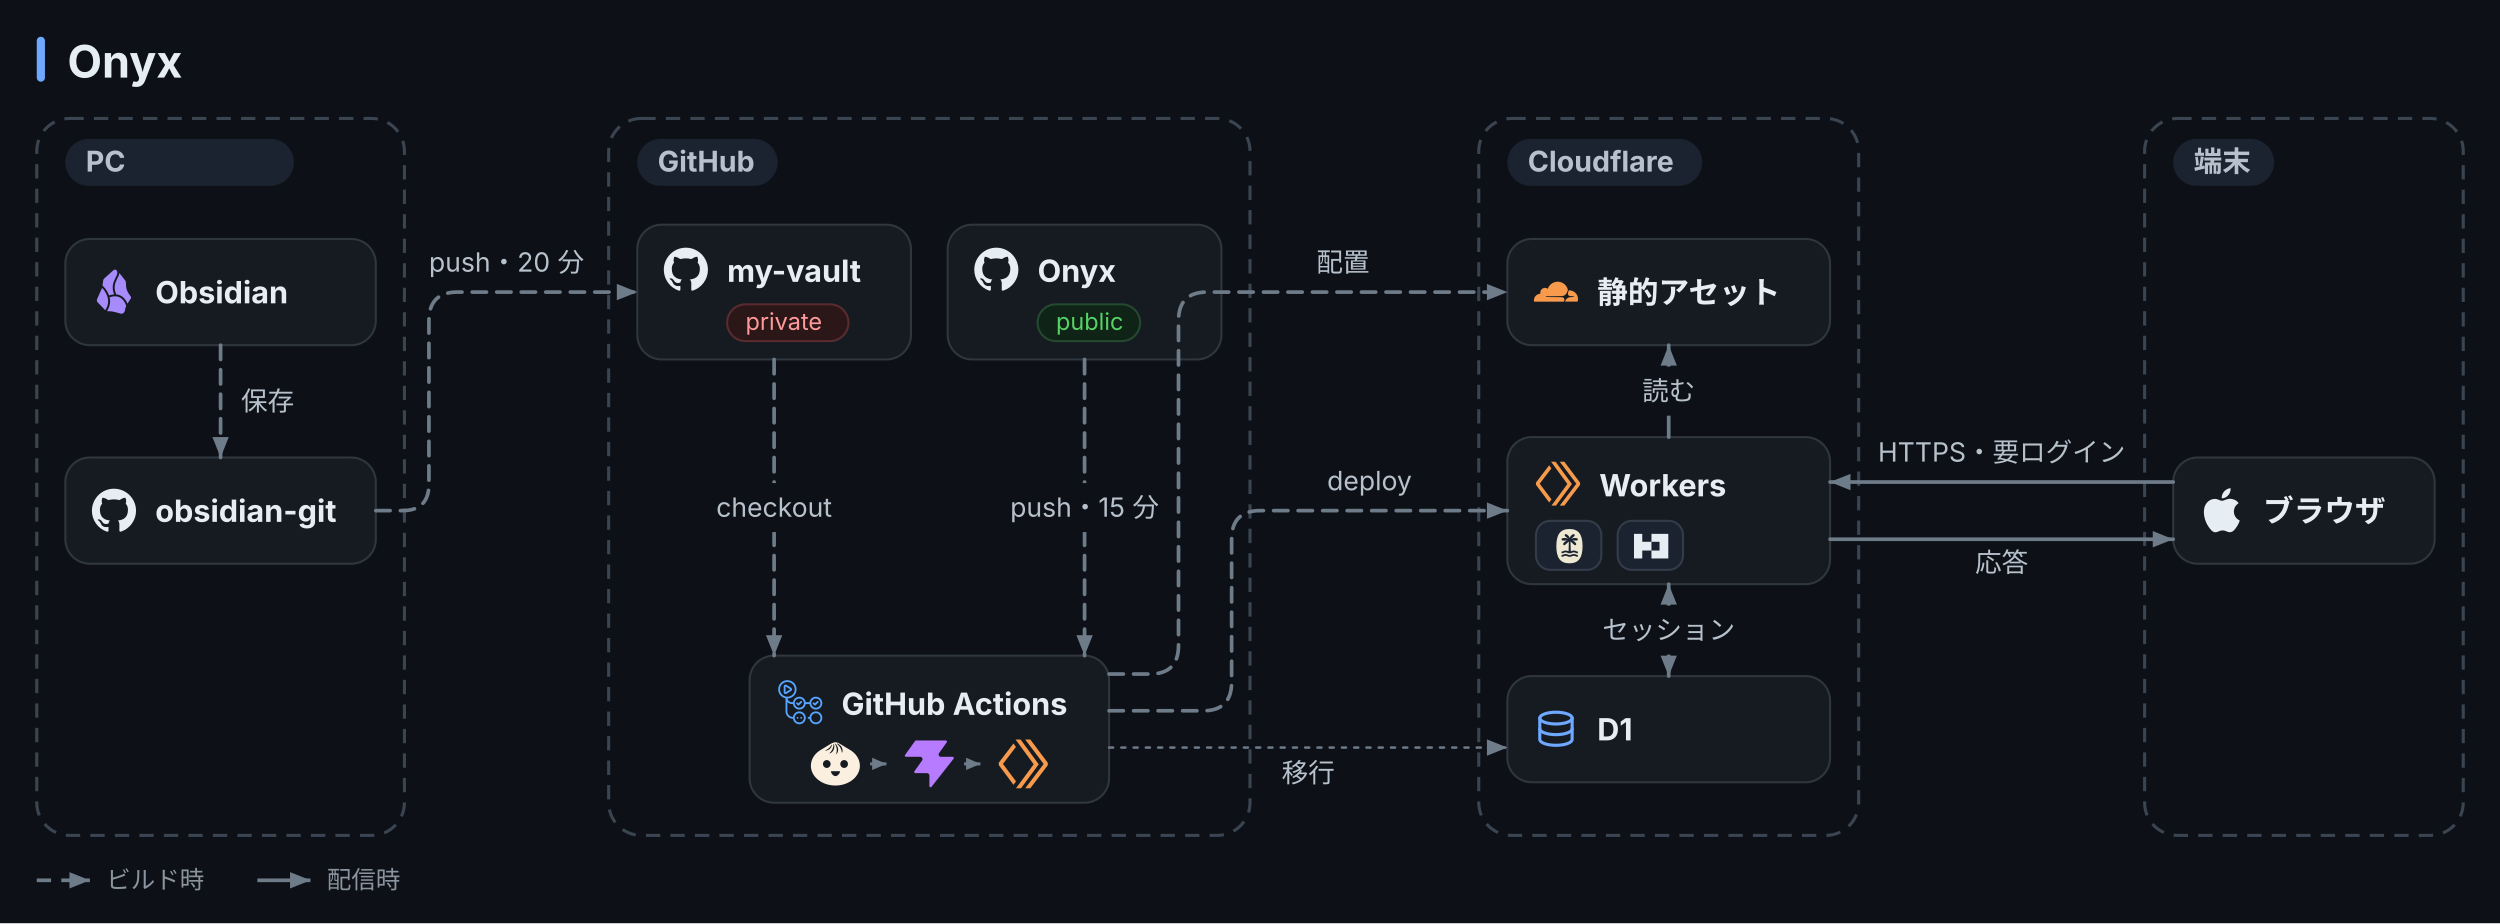
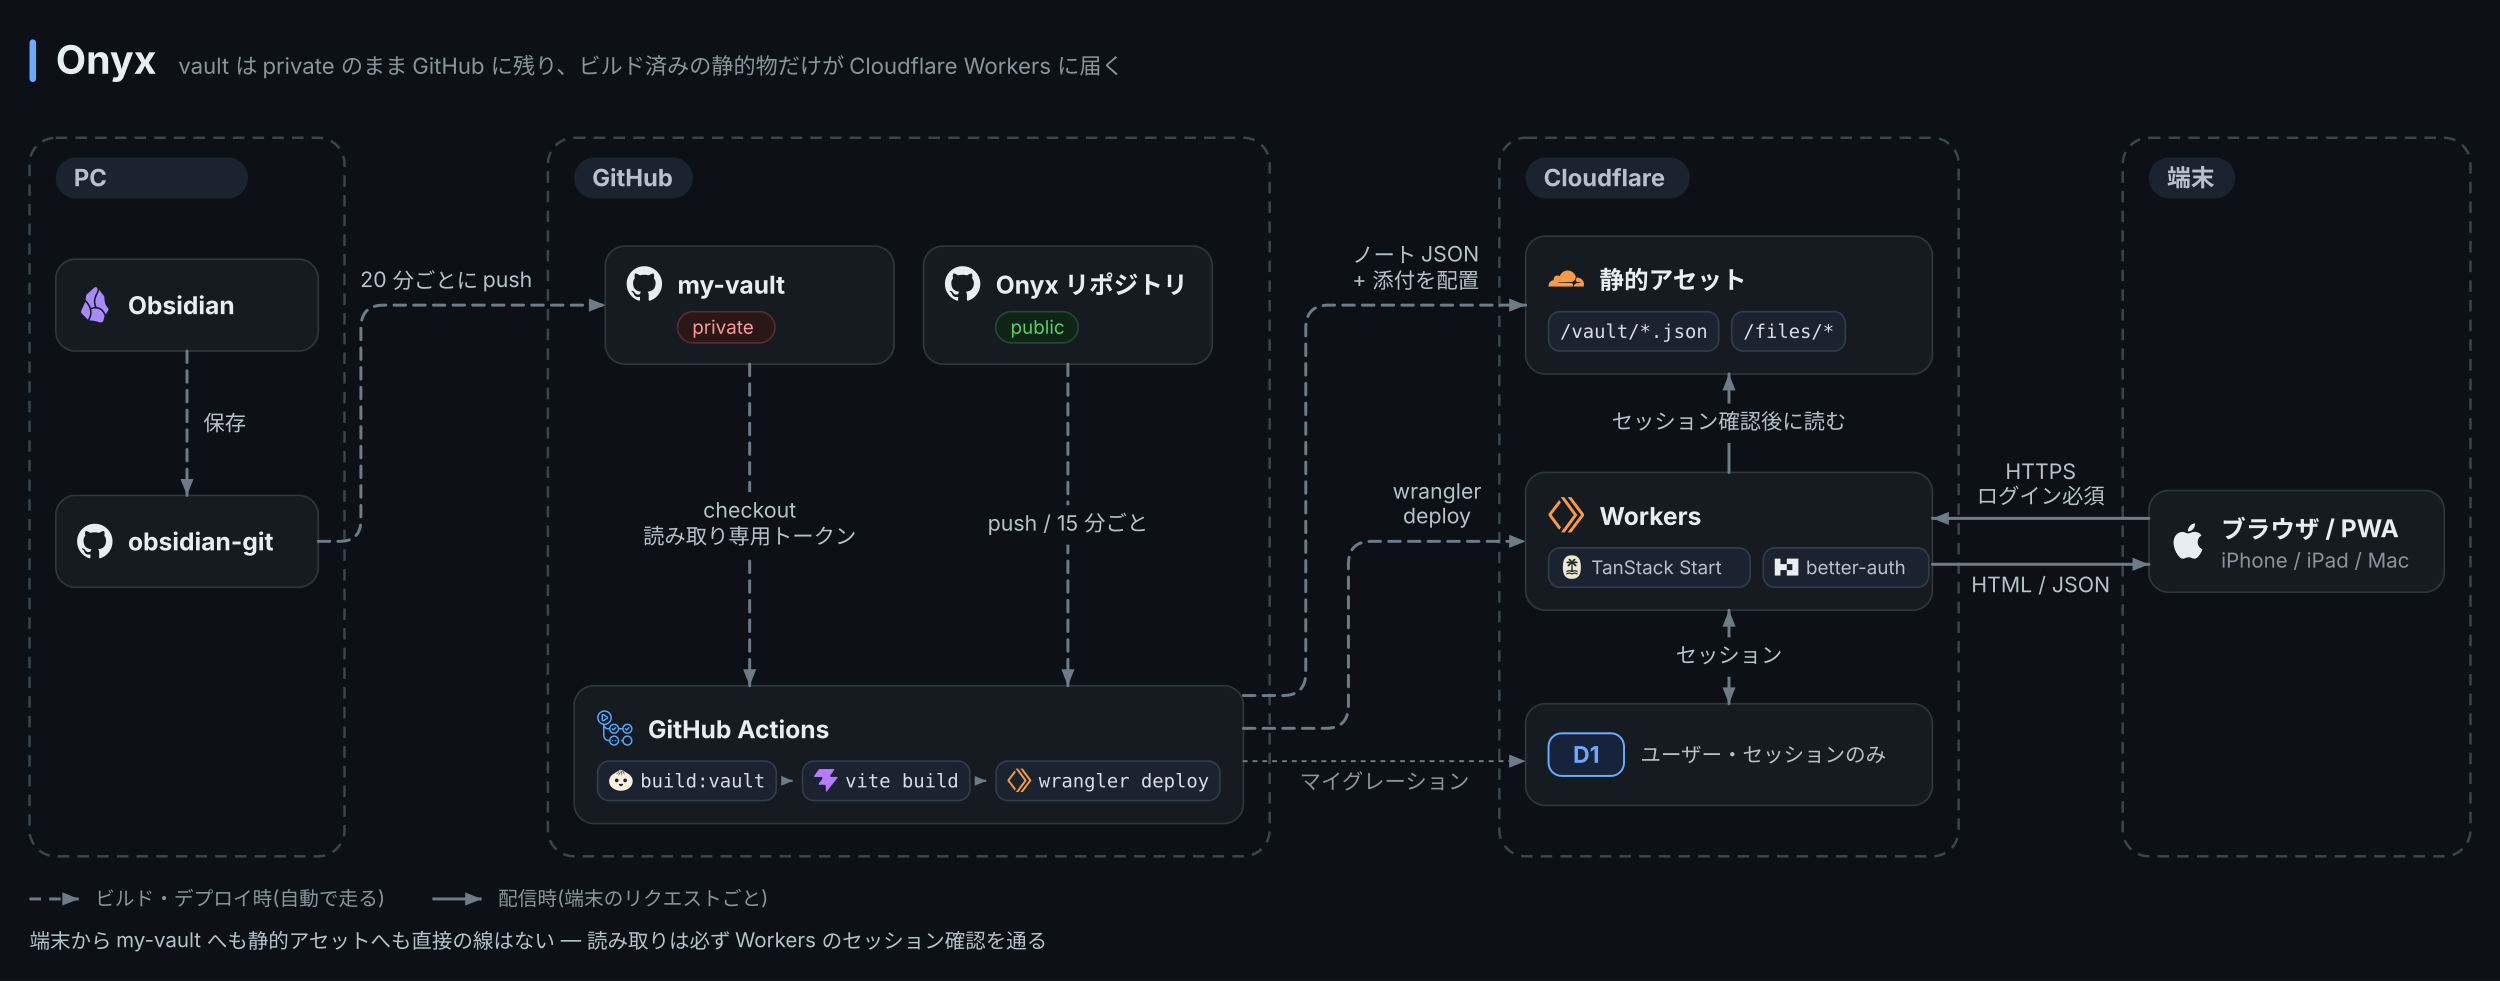
- <svg xmlns="http://www.w3.org/2000/svg" viewBox="0 0 1224 452" width="1224" height="452" role="img" aria-label="vault は private な my-vault に残り、GitHub Actions がビルドした静的なノート JSON と添付だけが Cloudflare Workers に届く。端末は my-vault にも静的アセットにも直接つながらず、読み取りは必ず Workers のセッション確認を通る構成図" font-family="system-ui, -apple-system, 'Hiragino Sans', 'Noto Sans JP', sans-serif">
+ <svg xmlns="http://www.w3.org/2000/svg" viewBox="0 0 1524 598" width="1524" height="598" role="img" aria-label="vault は private な my-vault に残り、GitHub Actions がビルドした静的なノート JSON と添付だけが Cloudflare Workers に届き、ログイン済みの端末だけが Workers 経由でそれを読む構成図" font-family="system-ui, -apple-system, 'Hiragino Sans', 'Noto Sans JP', sans-serif">
  <defs>
    <marker id="ah" viewBox="0 0 10 8" refX="10" refY="4" markerWidth="10" markerHeight="8" markerUnits="userSpaceOnUse" orient="auto">
      <path d="M0 0 L10 4 L0 8 Z" fill="#6e7b89" />
    </marker>
    <marker id="ahb" viewBox="0 0 10 8" refX="0" refY="4" markerWidth="10" markerHeight="8" markerUnits="userSpaceOnUse" orient="auto">
      <path d="M10 0 L0 4 L10 8 Z" fill="#6e7b89" />
    </marker>
    <marker id="ahs" viewBox="0 0 7 6" refX="7" refY="3" markerWidth="7" markerHeight="6" markerUnits="userSpaceOnUse" orient="auto">
      <path d="M0 0 L7 3 L0 6 Z" fill="#6e7b89" />
    </marker>
  </defs>
-   <rect x="0" y="0" width="1224" height="452" fill="#0d1117" />
-   <rect x="18" y="18" width="4" height="22" rx="2" fill="#6ea8ff" />
-   <text x="33" y="38" font-size="22" fill="#e6edf3" font-weight="700">Onyx</text>
-   <rect x="18" y="58" width="180" height="351" rx="16" fill="none" stroke="#3b4552" stroke-width="1.5" stroke-dasharray="7 5" />
-   <rect x="32" y="68" width="111.9" height="23" rx="11.5" fill="#1b2230" />
-   <text x="42" y="84" font-size="14" fill="#b7c1cc" font-weight="700">PC</text>
-   <rect x="298" y="58" width="314" height="351" rx="16" fill="none" stroke="#3b4552" stroke-width="1.5" stroke-dasharray="7 5" />
-   <rect x="312" y="68" width="68.7" height="23" rx="11.5" fill="#1b2230" />
-   <text x="322" y="84" font-size="14" fill="#b7c1cc" font-weight="700">GitHub</text>
-   <rect x="724" y="58" width="186" height="351" rx="16" fill="none" stroke="#3b4552" stroke-width="1.5" stroke-dasharray="7 5" />
-   <rect x="738" y="68" width="95.4" height="23" rx="11.5" fill="#1b2230" />
-   <text x="748" y="84" font-size="14" fill="#b7c1cc" font-weight="700">Cloudflare</text>
-   <rect x="1050" y="58" width="156" height="351" rx="16" fill="none" stroke="#3b4552" stroke-width="1.5" stroke-dasharray="7 5" />
-   <rect x="1064" y="68" width="49.4" height="23" rx="11.5" fill="#1b2230" />
-   <text x="1074" y="84" font-size="14" fill="#b7c1cc" font-weight="700">端末</text>
-   <rect x="32" y="117" width="152" height="52" rx="12" fill="#161b22" stroke="#30363d" stroke-width="1" />
-   <g fill="#A78BFA" transform="translate(45 132) scale(0.9)">
+   <rect x="0" y="0" width="1524" height="598" fill="#0d1117" />
+   <rect x="18" y="24" width="4" height="26" rx="2" fill="#6ea8ff" />
+   <text x="34" y="45" font-size="24" fill="#e6edf3" font-weight="700">Onyx</text>
+   <text x="108.7" y="45" font-size="13.5" fill="#8b949e">vault は private のまま GitHub に残り、ビルド済みの静的物だけが Cloudflare Workers に届く</text>
+   <rect x="18" y="84" width="192" height="438" rx="16" fill="none" stroke="#3b4552" stroke-width="1.5" stroke-dasharray="7 5" />
+   <rect x="34" y="96" width="117.2" height="25" rx="12.5" fill="#1b2230" />
+   <text x="45" y="113.5" font-size="14.5" fill="#b7c1cc" font-weight="700">PC</text>
+   <rect x="334" y="84" width="440" height="438" rx="16" fill="none" stroke="#3b4552" stroke-width="1.5" stroke-dasharray="7 5" />
+   <rect x="350" y="96" width="72.4" height="25" rx="12.5" fill="#1b2230" />
+   <text x="361" y="113.5" font-size="14.5" fill="#b7c1cc" font-weight="700">GitHub</text>
+   <rect x="914" y="84" width="280" height="438" rx="16" fill="none" stroke="#3b4552" stroke-width="1.5" stroke-dasharray="7 5" />
+   <rect x="930" y="96" width="100.1" height="25" rx="12.5" fill="#1b2230" />
+   <text x="941" y="113.5" font-size="14.5" fill="#b7c1cc" font-weight="700">Cloudflare</text>
+   <rect x="1294" y="84" width="212" height="438" rx="16" fill="none" stroke="#3b4552" stroke-width="1.5" stroke-dasharray="7 5" />
+   <rect x="1310" y="96" width="52.5" height="25" rx="12.5" fill="#1b2230" />
+   <text x="1321" y="113.5" font-size="14.5" fill="#b7c1cc" font-weight="700">端末</text>
+   <rect x="34" y="158" width="160" height="56" rx="12" fill="#161b22" stroke="#30363d" stroke-width="1" />
+   <g fill="#A78BFA" transform="translate(47 175) scale(0.9)">
    <path d="M19.355 18.538a68.967 68.959 0 0 0 1.858-2.954.81.81 0 0 0-.062-.9c-.516-.685-1.504-2.075-2.042-3.362-.553-1.321-.636-3.375-.64-4.377a1.707 1.707 0 0 0-.358-1.05l-3.198-4.064a3.744 3.744 0 0 1-.076.543c-.106.503-.307 1.004-.536 1.5-.134.29-.29.6-.446.914l-.31.626c-.516 1.068-.997 2.227-1.132 3.59-.124 1.26.046 2.73.815 4.481.128.011.257.025.386.044a6.363 6.363 0 0 1 3.326 1.505c.916.79 1.744 1.922 2.415 3.5zM8.199 22.569c.073.012.146.02.22.02.78.024 2.095.092 3.16.29.87.16 2.593.64 4.01 1.055 1.083.316 2.198-.548 2.355-1.664.114-.814.33-1.735.725-2.58l-.01.005c-.67-1.87-1.522-3.078-2.416-3.849a5.295 5.295 0 0 0-2.778-1.257c-1.54-.216-2.952.19-3.84.45.532 2.218.368 4.829-1.425 7.531zM5.533 9.938c-.023.1-.056.197-.098.29L2.82 16.059a1.602 1.602 0 0 0 .313 1.772l4.116 4.24c2.103-3.101 1.796-6.02.836-8.3-.728-1.73-1.832-3.081-2.55-3.831zM9.32 14.01c.615-.183 1.606-.465 2.745-.534-.683-1.725-.848-3.233-.716-4.577.154-1.552.7-2.847 1.235-3.95.113-.235.223-.454.328-.664.149-.297.288-.577.419-.86.217-.47.379-.885.46-1.27.08-.38.08-.72-.014-1.043-.095-.325-.297-.675-.68-1.06a1.6 1.6 0 0 0-1.475.36l-4.95 4.452a1.602 1.602 0 0 0-.513.952l-.427 2.83c.672.59 2.328 2.316 3.335 4.711.09.21.175.43.253.653z" />
  </g>
-   <text x="76" y="148.5" font-size="15" fill="#e6edf3" font-weight="700">Obsidian</text>
-   <rect x="32" y="224" width="152" height="52" rx="12" fill="#161b22" stroke="#30363d" stroke-width="1" />
-   <g fill="#E6EDF3" transform="translate(45 239) scale(0.9)">
+   <text x="78" y="191.5" font-size="15" fill="#e6edf3" font-weight="700">Obsidian</text>
+   <rect x="34" y="302" width="160" height="56" rx="12" fill="#161b22" stroke="#30363d" stroke-width="1" />
+   <g fill="#E6EDF3" transform="translate(47 319) scale(0.9)">
    <path d="M12 .297c-6.63 0-12 5.373-12 12 0 5.303 3.438 9.8 8.205 11.385.6.113.82-.258.82-.577 0-.285-.01-1.04-.015-2.04-3.338.724-4.042-1.61-4.042-1.61C4.422 18.07 3.633 17.7 3.633 17.7c-1.087-.744.084-.729.084-.729 1.205.084 1.838 1.236 1.838 1.236 1.07 1.835 2.809 1.305 3.495.998.108-.776.417-1.305.76-1.605-2.665-.3-5.466-1.332-5.466-5.93 0-1.31.465-2.38 1.235-3.22-.135-.303-.54-1.523.105-3.176 0 0 1.005-.322 3.3 1.23.96-.267 1.98-.399 3-.405 1.02.006 2.04.138 3 .405 2.28-1.552 3.285-1.23 3.285-1.23.645 1.653.24 2.873.12 3.176.765.84 1.23 1.91 1.23 3.22 0 4.61-2.805 5.625-5.475 5.92.42.36.81 1.096.81 2.22 0 1.606-.015 2.896-.015 3.286 0 .315.21.69.825.57C20.565 22.092 24 17.592 24 12.297c0-6.627-5.373-12-12-12" />
  </g>
-   <text x="76" y="255.5" font-size="15" fill="#e6edf3" font-weight="700">obsidian-git</text>
-   <rect x="312" y="110" width="134" height="66" rx="12" fill="#161b22" stroke="#30363d" stroke-width="1" />
-   <g fill="#E6EDF3" transform="translate(325 121) scale(0.9)">
+   <text x="78" y="335.5" font-size="15" fill="#e6edf3" font-weight="700">obsidian-git</text>
+   <rect x="369" y="150" width="176" height="72" rx="12" fill="#161b22" stroke="#30363d" stroke-width="1" />
+   <g fill="#E6EDF3" transform="translate(382 162) scale(0.9)">
    <path d="M12 .297c-6.63 0-12 5.373-12 12 0 5.303 3.438 9.8 8.205 11.385.6.113.82-.258.82-.577 0-.285-.01-1.04-.015-2.04-3.338.724-4.042-1.61-4.042-1.61C4.422 18.07 3.633 17.7 3.633 17.7c-1.087-.744.084-.729.084-.729 1.205.084 1.838 1.236 1.838 1.236 1.07 1.835 2.809 1.305 3.495.998.108-.776.417-1.305.76-1.605-2.665-.3-5.466-1.332-5.466-5.93 0-1.31.465-2.38 1.235-3.22-.135-.303-.54-1.523.105-3.176 0 0 1.005-.322 3.3 1.23.96-.267 1.98-.399 3-.405 1.02.006 2.04.138 3 .405 2.28-1.552 3.285-1.23 3.285-1.23.645 1.653.24 2.873.12 3.176.765.84 1.23 1.91 1.23 3.22 0 4.61-2.805 5.625-5.475 5.92.42.36.81 1.096.81 2.22 0 1.606-.015 2.896-.015 3.286 0 .315.21.69.825.57C20.565 22.092 24 17.592 24 12.297c0-6.627-5.373-12-12-12" />
  </g>
-   <text x="356" y="138" font-size="15" fill="#e6edf3" font-weight="700">my-vault</text>
-   <rect x="356" y="149" width="59.4" height="18" rx="9" fill="#2b1618" stroke="#5a2b2f" stroke-width="1" />
-   <text x="365" y="161.5" font-size="11.5" fill="#ff9a9a">private</text>
-   <rect x="464" y="110" width="134" height="66" rx="12" fill="#161b22" stroke="#30363d" stroke-width="1" />
-   <g fill="#E6EDF3" transform="translate(477 121) scale(0.9)">
+   <text x="413" y="179" font-size="15" fill="#e6edf3" font-weight="700">my-vault</text>
+   <rect x="413" y="190" width="59.4" height="19" rx="9.5" fill="#2b1618" stroke="#5a2b2f" stroke-width="1" />
+   <text x="422" y="203.5" font-size="11.5" fill="#ff9a9a">private</text>
+   <rect x="563" y="150" width="176" height="72" rx="12" fill="#161b22" stroke="#30363d" stroke-width="1" />
+   <g fill="#E6EDF3" transform="translate(576 162) scale(0.9)">
    <path d="M12 .297c-6.63 0-12 5.373-12 12 0 5.303 3.438 9.8 8.205 11.385.6.113.82-.258.82-.577 0-.285-.01-1.04-.015-2.04-3.338.724-4.042-1.61-4.042-1.61C4.422 18.07 3.633 17.7 3.633 17.7c-1.087-.744.084-.729.084-.729 1.205.084 1.838 1.236 1.838 1.236 1.07 1.835 2.809 1.305 3.495.998.108-.776.417-1.305.76-1.605-2.665-.3-5.466-1.332-5.466-5.93 0-1.31.465-2.38 1.235-3.22-.135-.303-.54-1.523.105-3.176 0 0 1.005-.322 3.3 1.23.96-.267 1.98-.399 3-.405 1.02.006 2.04.138 3 .405 2.28-1.552 3.285-1.23 3.285-1.23.645 1.653.24 2.873.12 3.176.765.84 1.23 1.91 1.23 3.22 0 4.61-2.805 5.625-5.475 5.92.42.36.81 1.096.81 2.22 0 1.606-.015 2.896-.015 3.286 0 .315.21.69.825.57C20.565 22.092 24 17.592 24 12.297c0-6.627-5.373-12-12-12" />
  </g>
-   <text x="508" y="138" font-size="15" fill="#e6edf3" font-weight="700">Onyx</text>
-   <rect x="508" y="149" width="50.2" height="18" rx="9" fill="#0f2417" stroke="#24492f" stroke-width="1" />
-   <text x="517" y="161.5" font-size="11.5" fill="#56d364">public</text>
-   <rect x="367" y="321" width="176" height="72" rx="12" fill="#161b22" stroke="#30363d" stroke-width="1" />
-   <g fill="#58A6FF" transform="translate(381 333) scale(0.9)">
+   <text x="607" y="179" font-size="15" fill="#e6edf3" font-weight="700">Onyx リポジトリ</text>
+   <rect x="607" y="190" width="50.2" height="19" rx="9.5" fill="#0f2417" stroke="#24492f" stroke-width="1" />
+   <text x="616" y="203.5" font-size="11.5" fill="#56d364">public</text>
+   <rect x="350" y="418" width="408" height="84" rx="12" fill="#161b22" stroke="#30363d" stroke-width="1" />
+   <g fill="#58A6FF" transform="translate(364 433) scale(0.9)">
    <path d="M10.984 13.836a.5.5 0 0 1-.353-.146l-.745-.743a.5.5 0 1 1 .706-.708l.392.391 1.181-1.18a.5.5 0 0 1 .708.707l-1.535 1.533a.504.504 0 0 1-.354.146zm9.353-.147l1.534-1.532a.5.5 0 0 0-.707-.707l-1.181 1.18-.392-.391a.5.5 0 1 0-.706.708l.746.743a.497.497 0 0 0 .706-.001zM4.527 7.452l2.557-1.585A1 1 0 0 0 7.09 4.17L4.533 2.56A1 1 0 0 0 3 3.406v3.196a1.001 1.001 0 0 0 1.527.85zm2.03-2.436L4 6.602V3.406l2.557 1.61zM24 12.5c0 1.93-1.57 3.5-3.5 3.5a3.503 3.503 0 0 1-3.46-3h-2.08a3.503 3.503 0 0 1-3.46 3 3.502 3.502 0 0 1-3.46-3h-.558c-.972 0-1.85-.399-2.482-1.042V17c0 1.654 1.346 3 3 3h.04c.244-1.693 1.7-3 3.46-3 1.93 0 3.5 1.57 3.5 3.5S13.43 24 11.5 24a3.502 3.502 0 0 1-3.46-3H8c-2.206 0-4-1.794-4-4V9.899A5.008 5.008 0 0 1 0 5c0-2.757 2.243-5 5-5s5 2.243 5 5a5.005 5.005 0 0 1-4.952 4.998A2.482 2.482 0 0 0 7.482 12h.558c.244-1.693 1.7-3 3.46-3a3.502 3.502 0 0 1 3.46 3h2.08a3.503 3.503 0 0 1 3.46-3c1.93 0 3.5 1.57 3.5 3.5zm-15 8c0 1.378 1.122 2.5 2.5 2.5s2.5-1.122 2.5-2.5-1.122-2.5-2.5-2.5S9 19.122 9 20.5zM5 9c2.206 0 4-1.794 4-4S7.206 1 5 1 1 2.794 1 5s1.794 4 4 4zm9 3.5c0-1.378-1.122-2.5-2.5-2.5S9 11.122 9 12.5s1.122 2.5 2.5 2.5 2.5-1.122 2.5-2.5zm9 0c0-1.378-1.122-2.5-2.5-2.5S18 11.122 18 12.5s1.122 2.5 2.5 2.5 2.5-1.122 2.5-2.5zm-13 8a.5.5 0 1 0 1 0 .5.5 0 0 0-1 0zm2 0a.5.5 0 1 0 1 0 .5.5 0 0 0-1 0zm12 0c0 1.93-1.57 3.5-3.5 3.5a3.503 3.503 0 0 1-3.46-3.002c-.007.001-.013.005-.021.005l-.506.017h-.017a.5.5 0 0 1-.016-.999l.506-.017c.018-.002.035.006.052.007A3.503 3.503 0 0 1 20.5 17c1.93 0 3.5 1.57 3.5 3.5zm-1 0c0-1.378-1.122-2.5-2.5-2.5S18 19.122 18 20.5s1.122 2.5 2.5 2.5 2.5-1.122 2.5-2.5z" />
  </g>
-   <text x="412" y="350" font-size="15" fill="#e6edf3" font-weight="700">GitHub Actions</text>
-   <g>
-     <g fill="#FBF0DF" transform="translate(397 362) scale(1)">
-       <path d="M12 22.596c6.628 0 12-4.338 12-9.688 0-3.318-2.057-6.248-5.219-7.986-1.286-.715-2.297-1.357-3.139-1.89C14.058 2.025 13.08 1.404 12 1.404c-1.097 0-2.334.785-3.966 1.821a49.92 49.92 0 0 1-2.816 1.697C2.057 6.66 0 9.59 0 12.908c0 5.35 5.372 9.687 12 9.687v.001ZM10.599 4.715c.334-.759.503-1.58.498-2.409 0-.145.202-.187.23-.029.658 2.783-.902 4.162-2.057 4.624-.124.048-.199-.121-.103-.209a5.763 5.763 0 0 0 1.432-1.977Zm2.058-.102a5.82 5.82 0 0 0-.782-2.306v-.016c-.069-.123.086-.263.185-.172 1.962 2.111 1.307 4.067.556 5.051-.082.103-.23-.003-.189-.126a5.85 5.85 0 0 0 .23-2.431Zm1.776-.561a5.727 5.727 0 0 0-1.612-1.806v-.014c-.112-.085-.024-.274.114-.218 2.595 1.087 2.774 3.18 2.459 4.407a.116.116 0 0 1-.049.071.11.11 0 0 1-.153-.026.122.122 0 0 1-.022-.083 5.891 5.891 0 0 0-.737-2.331Zm-5.087.561c-.617.546-1.282.76-2.063 1-.117 0-.195-.078-.156-.181 1.752-.909 2.376-1.649 2.999-2.778 0 0 .155-.118.188.085 0 .304-.349 1.329-.968 1.874Zm4.945 11.237a2.957 2.957 0 0 1-.937 1.553c-.346.346-.8.565-1.286.62a2.178 2.178 0 0 1-1.327-.62 2.955 2.955 0 0 1-.925-1.553.244.244 0 0 1 .064-.198.234.234 0 0 1 .193-.069h3.965a.226.226 0 0 1 .19.07c.05.053.073.125.063.197Zm-5.458-2.176a1.862 1.862 0 0 1-2.384-.245 1.98 1.98 0 0 1-.233-2.447c.207-.319.503-.566.848-.713a1.84 1.84 0 0 1 1.092-.11c.366.075.703.261.967.531a1.98 1.98 0 0 1 .408 2.114 1.931 1.931 0 0 1-.698.869v.001Zm8.495.005a1.86 1.86 0 0 1-2.381-.253 1.964 1.964 0 0 1-.547-1.366c0-.384.11-.76.32-1.079.207-.319.503-.567.849-.713a1.844 1.844 0 0 1 1.093-.108c.367.076.704.262.968.534a1.98 1.98 0 0 1 .4 2.117 1.932 1.932 0 0 1-.702.868Z" />
-     </g>
+   <text x="395" y="450" font-size="15" fill="#e6edf3" font-weight="700">GitHub Actions</text>
+   <rect x="364.3" y="464" width="108.9" height="24" rx="7" fill="#1b2230" stroke="#333c49" stroke-width="1" />
+   <g fill="#FBF0DF" transform="translate(371.3 468.5) scale(0.6)">
+     <path d="M12 22.596c6.628 0 12-4.338 12-9.688 0-3.318-2.057-6.248-5.219-7.986-1.286-.715-2.297-1.357-3.139-1.89C14.058 2.025 13.08 1.404 12 1.404c-1.097 0-2.334.785-3.966 1.821a49.92 49.92 0 0 1-2.816 1.697C2.057 6.66 0 9.59 0 12.908c0 5.35 5.372 9.687 12 9.687v.001ZM10.599 4.715c.334-.759.503-1.58.498-2.409 0-.145.202-.187.23-.029.658 2.783-.902 4.162-2.057 4.624-.124.048-.199-.121-.103-.209a5.763 5.763 0 0 0 1.432-1.977Zm2.058-.102a5.82 5.82 0 0 0-.782-2.306v-.016c-.069-.123.086-.263.185-.172 1.962 2.111 1.307 4.067.556 5.051-.082.103-.23-.003-.189-.126a5.85 5.85 0 0 0 .23-2.431Zm1.776-.561a5.727 5.727 0 0 0-1.612-1.806v-.014c-.112-.085-.024-.274.114-.218 2.595 1.087 2.774 3.18 2.459 4.407a.116.116 0 0 1-.049.071.11.11 0 0 1-.153-.026.122.122 0 0 1-.022-.083 5.891 5.891 0 0 0-.737-2.331Zm-5.087.561c-.617.546-1.282.76-2.063 1-.117 0-.195-.078-.156-.181 1.752-.909 2.376-1.649 2.999-2.778 0 0 .155-.118.188.085 0 .304-.349 1.329-.968 1.874Zm4.945 11.237a2.957 2.957 0 0 1-.937 1.553c-.346.346-.8.565-1.286.62a2.178 2.178 0 0 1-1.327-.62 2.955 2.955 0 0 1-.925-1.553.244.244 0 0 1 .064-.198.234.234 0 0 1 .193-.069h3.965a.226.226 0 0 1 .19.07c.05.053.073.125.063.197Zm-5.458-2.176a1.862 1.862 0 0 1-2.384-.245 1.98 1.98 0 0 1-.233-2.447c.207-.319.503-.566.848-.713a1.84 1.84 0 0 1 1.092-.11c.366.075.703.261.967.531a1.98 1.98 0 0 1 .408 2.114 1.931 1.931 0 0 1-.698.869v.001Zm8.495.005a1.86 1.86 0 0 1-2.381-.253 1.964 1.964 0 0 1-.547-1.366c0-.384.11-.76.32-1.079.207-.319.503-.567.849-.713a1.844 1.844 0 0 1 1.093-.108c.367.076.704.262.968.534a1.98 1.98 0 0 1 .4 2.117 1.932 1.932 0 0 1-.702.868Z" />
  </g>
-   <path d="M426 374 h8" fill="none" stroke="#6e7b89" stroke-width="1.5" marker-end="url(#ahs)" />
-   <g>
-     <g fill="#B77BFF" transform="translate(443 362) scale(1)">
-       <path d="M13.056 23.238a.57.57 0 0 1-1.02-.355v-5.202c0-.63-.512-1.143-1.144-1.143H5.148a.57.57 0 0 1-.464-.903l3.777-5.29c.54-.753 0-1.804-.93-1.804H.57a.574.574 0 0 1-.543-.746.6.6 0 0 1 .08-.157L5.008.78a.57.57 0 0 1 .467-.24h14.589a.57.57 0 0 1 .466.903l-3.778 5.29c-.54.755 0 1.806.93 1.806h5.745c.238 0 .424.138.513.322a.56.56 0 0 1-.063.603z" />
-     </g>
+   <text x="390.3" y="480" font-size="11.5" fill="#d7dee6" font-family="ui-monospace, SFMono-Regular, Menlo, Consolas, monospace">build:vault</text>
+   <path d="M477.2 476 h6" fill="none" stroke="#6e7b89" stroke-width="1.4" marker-end="url(#ahs)" />
+   <rect x="489.2" y="464" width="102" height="24" rx="7" fill="#1b2230" stroke="#333c49" stroke-width="1" />
+   <g fill="#B77BFF" transform="translate(496.2 468.5) scale(0.6)">
+     <path d="M13.056 23.238a.57.57 0 0 1-1.02-.355v-5.202c0-.63-.512-1.143-1.144-1.143H5.148a.57.57 0 0 1-.464-.903l3.777-5.29c.54-.753 0-1.804-.93-1.804H.57a.574.574 0 0 1-.543-.746.6.6 0 0 1 .08-.157L5.008.78a.57.57 0 0 1 .467-.24h14.589a.57.57 0 0 1 .466.903l-3.778 5.29c-.54.755 0 1.806.93 1.806h5.745c.238 0 .424.138.513.322a.56.56 0 0 1-.063.603z" />
  </g>
-   <path d="M472 374 h8" fill="none" stroke="#6e7b89" stroke-width="1.5" marker-end="url(#ahs)" />
-   <g>
-     <g fill="#F79A4B" transform="translate(489 362) scale(1)">
-       <path d="m8.213.063 8.879 12.136-8.67 11.739h2.476l8.665-11.735-8.89-12.14Zm4.728 0 9.02 11.992-9.018 11.883h2.496L24 12.656v-1.199L15.434.063ZM7.178 2.02.01 11.398l-.01 1.2 7.203 9.644 1.238-1.676-6.396-8.556 6.361-8.313Z" />
-     </g>
+   <text x="515.2" y="480" font-size="11.5" fill="#d7dee6" font-family="ui-monospace, SFMono-Regular, Menlo, Consolas, monospace">vite build</text>
+   <path d="M595.2 476 h6" fill="none" stroke="#6e7b89" stroke-width="1.4" marker-end="url(#ahs)" />
+   <rect x="607.2" y="464" width="136.5" height="24" rx="7" fill="#1b2230" stroke="#333c49" stroke-width="1" />
+   <g fill="#F79A4B" transform="translate(614.2 468.5) scale(0.6)">
+     <path d="m8.213.063 8.879 12.136-8.67 11.739h2.476l8.665-11.735-8.89-12.14Zm4.728 0 9.02 11.992-9.018 11.883h2.496L24 12.656v-1.199L15.434.063ZM7.178 2.02.01 11.398l-.01 1.2 7.203 9.644 1.238-1.676-6.396-8.556 6.361-8.313Z" />
  </g>
-   <rect x="738" y="117" width="158" height="52" rx="12" fill="#161b22" stroke="#30363d" stroke-width="1" />
-   <g fill="#F79A4B" transform="translate(751 132) scale(0.9)">
+   <text x="633.2" y="480" font-size="11.5" fill="#d7dee6" font-family="ui-monospace, SFMono-Regular, Menlo, Consolas, monospace">wrangler deploy</text>
+   <rect x="930" y="144" width="248" height="84" rx="12" fill="#161b22" stroke="#30363d" stroke-width="1" />
+   <g fill="#F79A4B" transform="translate(944 159) scale(0.9)">
    <path d="M16.509 16.845c.147-.507.091-.971-.155-1.315-.225-.316-.605-.499-1.062-.52l-8.659-.112a.156.156 0 0 1-.133-.071c-.028-.042-.035-.099-.021-.155.028-.084.112-.148.204-.156l8.736-.112c1.035-.049 2.16-.887 2.554-1.914l.499-1.301c.021-.056.029-.113.015-.168-.562-2.546-2.835-4.445-5.55-4.445-2.504 0-4.628 1.618-5.388 3.861-.493-.366-1.119-.562-1.794-.499-1.203.119-2.167 1.083-2.286 2.286-.028.31-.007.613.064.894C1.568 13.171 0 14.775 0 16.752c0 .175.014.351.035.527.014.083.084.147.169.147h15.981c.091 0 .176-.065.203-.155l.12-.427zm2.757-5.563c-.077 0-.161 0-.238.011-.057 0-.105.042-.127.098l-.338 1.174c-.147.507-.092.971.154 1.316.226.316.606.498 1.062.519l1.844.113c.056 0 .105.026.133.07.028.043.035.107.021.156-.028.084-.113.148-.204.155l-1.921.112c-1.041.049-2.158.887-2.553 1.914l-.141.358c-.028.071.021.142.099.142h6.598c.077 0 .147-.049.169-.126.112-.408.176-.837.176-1.28 0-2.603-2.125-4.727-4.734-4.727" />
  </g>
-   <text x="782" y="148.5" font-size="15" fill="#e6edf3" font-weight="700">静的アセット</text>
-   <rect x="738" y="214" width="158" height="72" rx="12" fill="#161b22" stroke="#30363d" stroke-width="1" />
-   <g fill="#F79A4B" transform="translate(752 226) scale(0.9)">
+   <text x="975" y="176" font-size="15" fill="#e6edf3" font-weight="700">静的アセット</text>
+   <rect x="944" y="190" width="103.7" height="24" rx="7" fill="#1b2230" stroke="#333c49" stroke-width="1" />
+   <text x="951" y="206" font-size="11.5" fill="#d7dee6" font-family="ui-monospace, SFMono-Regular, Menlo, Consolas, monospace">/vault/*.json</text>
+   <rect x="1055.7" y="190" width="69.2" height="24" rx="7" fill="#1b2230" stroke="#333c49" stroke-width="1" />
+   <text x="1062.7" y="206" font-size="11.5" fill="#d7dee6" font-family="ui-monospace, SFMono-Regular, Menlo, Consolas, monospace">/files/*</text>
+   <rect x="930" y="288" width="248" height="84" rx="12" fill="#161b22" stroke="#30363d" stroke-width="1" />
+   <g fill="#F79A4B" transform="translate(944 303) scale(0.9)">
    <path d="m8.213.063 8.879 12.136-8.67 11.739h2.476l8.665-11.735-8.89-12.14Zm4.728 0 9.02 11.992-9.018 11.883h2.496L24 12.656v-1.199L15.434.063ZM7.178 2.02.01 11.398l-.01 1.2 7.203 9.644 1.238-1.676-6.396-8.556 6.361-8.313Z" />
  </g>
-   <text x="783" y="243" font-size="15" fill="#e6edf3" font-weight="700">Workers</text>
-   <g>
-     <rect x="752" y="255" width="32" height="24" rx="7" fill="#1b2230" stroke="#333c49" stroke-width="1" />
-     <g fill="#ECE8D1" transform="translate(760 259) scale(0.7)">
-       <path d="M12 0c6.627 0 9.166 4.102 9.166 12S18.626 24 12 24s-9.166-4.096-9.166-12c0-7.898 2.54-12 9.166-12m3.031 17.485c-.861 0-1.33.234-1.708.423-.327.164-.582.292-1.148.292-.567 0-.822-.128-1.148-.292-.378-.189-.848-.423-1.71-.423-.86 0-1.33.234-1.708.423-.327.164-.581.292-1.148.292v1.251c.862 0 1.331-.234 1.709-.423.326-.163.581-.292 1.148-.292s.821.129 1.148.292c.378.189.847.423 1.709.423.861 0 1.33-.234 1.709-.423.326-.163.58-.292 1.147-.292s.822.129 1.148.292c.378.189.848.423 1.71.423v-1.25c-.565 0-.822-.13-1.149-.293-.377-.189-.847-.423-1.709-.423m.41-12.536c.65-.586 0-1.648-.813-1.328-.45.18-.873.438-1.251.779a4.2 4.2 0 0 0-1.202 1.94 4.2 4.2 0 0 0-1.203-1.94 4.3 4.3 0 0 0-1.25-.779c-.814-.32-1.463.742-.814 1.328l2.385 2.153a4.86 4.86 0 0 0-2.731-.839c-.552 0-1.082.09-1.58.26-.836.284-.604 1.532.275 1.532h3.326a4.2 4.2 0 0 0-2.012.988 4 4 0 0 0-.9 1.165c-.403.776.588 1.529 1.237.948l2.686-2.42-.2 6.656c0 .08-.047.158-.107.223a5 5 0 0 1-.257-.123c-.378-.189-.848-.423-1.71-.423-.861 0-1.33.234-1.708.423-.327.164-.581.292-1.148.292v1.251c.861 0 1.33-.234 1.709-.423.326-.164.58-.292 1.148-.292.566 0 .821.128 1.148.292.377.189.847.423 1.708.423.862 0 1.332-.234 1.71-.423.326-.164.58-.292 1.147-.292s.822.128 1.148.292c.378.189.848.423 1.71.423v-1.25c-.565 0-.822-.13-1.149-.293v-.005c-.378-.19-.847-.424-1.709-.424-.861 0-1.33.235-1.709.424-.097.045-.189.094-.283.131a.34.34 0 0 1-.12-.232l-.2-6.69 2.722 2.457c.65.587 1.64-.166 1.236-.948a4.11 4.11 0 0 0-2.911-2.153h3.326c.882 0 1.108-1.245.275-1.531a4.88 4.88 0 0 0-4.311.578l2.385-2.152z" />
-     </g>
+   <text x="975" y="320" font-size="15" fill="#e6edf3" font-weight="700">Workers</text>
+   <rect x="944" y="334" width="122.9" height="24" rx="7" fill="#1b2230" stroke="#333c49" stroke-width="1" />
+   <g fill="#ECE8D1" transform="translate(951 338.5) scale(0.6)">
+     <path d="M12 0c6.627 0 9.166 4.102 9.166 12S18.626 24 12 24s-9.166-4.096-9.166-12c0-7.898 2.54-12 9.166-12m3.031 17.485c-.861 0-1.33.234-1.708.423-.327.164-.582.292-1.148.292-.567 0-.822-.128-1.148-.292-.378-.189-.848-.423-1.71-.423-.86 0-1.33.234-1.708.423-.327.164-.581.292-1.148.292v1.251c.862 0 1.331-.234 1.709-.423.326-.163.581-.292 1.148-.292s.821.129 1.148.292c.378.189.847.423 1.709.423.861 0 1.33-.234 1.709-.423.326-.163.58-.292 1.147-.292s.822.129 1.148.292c.378.189.848.423 1.71.423v-1.25c-.565 0-.822-.13-1.149-.293-.377-.189-.847-.423-1.709-.423m.41-12.536c.65-.586 0-1.648-.813-1.328-.45.18-.873.438-1.251.779a4.2 4.2 0 0 0-1.202 1.94 4.2 4.2 0 0 0-1.203-1.94 4.3 4.3 0 0 0-1.25-.779c-.814-.32-1.463.742-.814 1.328l2.385 2.153a4.86 4.86 0 0 0-2.731-.839c-.552 0-1.082.09-1.58.26-.836.284-.604 1.532.275 1.532h3.326a4.2 4.2 0 0 0-2.012.988 4 4 0 0 0-.9 1.165c-.403.776.588 1.529 1.237.948l2.686-2.42-.2 6.656c0 .08-.047.158-.107.223a5 5 0 0 1-.257-.123c-.378-.189-.848-.423-1.71-.423-.861 0-1.33.234-1.708.423-.327.164-.581.292-1.148.292v1.251c.861 0 1.33-.234 1.709-.423.326-.164.58-.292 1.148-.292.566 0 .821.128 1.148.292.377.189.847.423 1.708.423.862 0 1.332-.234 1.71-.423.326-.164.58-.292 1.147-.292s.822.128 1.148.292c.378.189.848.423 1.71.423v-1.25c-.565 0-.822-.13-1.149-.293v-.005c-.378-.19-.847-.424-1.709-.424-.861 0-1.33.235-1.709.424-.097.045-.189.094-.283.131a.34.34 0 0 1-.12-.232l-.2-6.69 2.722 2.457c.65.587 1.64-.166 1.236-.948a4.11 4.11 0 0 0-2.911-2.153h3.326c.882 0 1.108-1.245.275-1.531a4.88 4.88 0 0 0-4.311.578l2.385-2.152z" />
  </g>
-   <g>
-     <rect x="792" y="255" width="32" height="24" rx="7" fill="#1b2230" stroke="#333c49" stroke-width="1" />
-     <g fill="#E6EDF3" transform="translate(800 259) scale(0.7)">
-       <path d="M0 3.39v17.22h5.783V15.06h6.434V8.939H5.783V3.39ZM12.217 8.94h5.638v6.122h-5.638v5.548H24V3.391H12.217Z" />
-     </g>
+   <text x="970" y="350" font-size="11.5" fill="#b7c1cc">TanStack Start</text>
+   <rect x="1074.9" y="334" width="100.9" height="24" rx="7" fill="#1b2230" stroke="#333c49" stroke-width="1" />
+   <g fill="#E6EDF3" transform="translate(1081.9 338.5) scale(0.6)">
+     <path d="M0 3.39v17.22h5.783V15.06h6.434V8.939H5.783V3.39ZM12.217 8.94h5.638v6.122h-5.638v5.548H24V3.391H12.217Z" />
  </g>
-   <rect x="738" y="331" width="158" height="52" rx="12" fill="#161b22" stroke="#30363d" stroke-width="1" />
-   <g fill="none" stroke="#6ea8ff" stroke-width="1.7" stroke-linecap="round" stroke-linejoin="round" transform="translate(751 346) scale(0.9)">
-     <path d="M3.2 6.2c0-1.77 3.94-3.2 8.8-3.2s8.8 1.43 8.8 3.2-3.94 3.2-8.8 3.2-8.8-1.43-8.8-3.2Z" />
-     <path d="M3.2 6.2v11.6c0 1.77 3.94 3.2 8.8 3.2s8.8-1.43 8.8-3.2V6.2" />
-     <path d="M3.2 12c0 1.77 3.94 3.2 8.8 3.2s8.8-1.43 8.8-3.2" />
-   </g>
-   <text x="782" y="362.5" font-size="15" fill="#e6edf3" font-weight="700">D1</text>
-   <rect x="1064" y="224" width="128" height="52" rx="12" fill="#161b22" stroke="#30363d" stroke-width="1" />
-   <g fill="#E6EDF3" transform="translate(1077 239) scale(0.9)">
+   <text x="1100.9" y="350" font-size="11.5" fill="#b7c1cc">better-auth</text>
+   <rect x="930" y="429" width="248" height="62" rx="12" fill="#161b22" stroke="#30363d" stroke-width="1" />
+   <rect x="944" y="447" width="46" height="26" rx="8" fill="#16233a" stroke="#6ea8ff" stroke-width="1.2" />
+   <text x="967" y="465" font-size="14" fill="#6ea8ff" text-anchor="middle" font-weight="700">D1</text>
+   <text x="1000" y="464.5" font-size="12.5" fill="#b7c1cc">ユーザー・セッションのみ</text>
+   <rect x="1310" y="299" width="180" height="62" rx="12" fill="#161b22" stroke="#30363d" stroke-width="1" />
+   <g fill="#E6EDF3" transform="translate(1323 319) scale(0.9)">
    <path d="M12.152 6.896c-.948 0-2.415-1.078-3.96-1.04-2.04.027-3.91 1.183-4.961 3.014-2.117 3.675-.546 9.103 1.519 12.09 1.013 1.454 2.208 3.09 3.792 3.039 1.52-.065 2.09-.987 3.935-.987 1.831 0 2.35.987 3.96.948 1.637-.026 2.676-1.48 3.676-2.948 1.156-1.688 1.636-3.325 1.662-3.415-.039-.013-3.182-1.221-3.22-4.857-.026-3.04 2.48-4.494 2.597-4.559-1.429-2.09-3.623-2.324-4.39-2.376-2-.156-3.675 1.09-4.61 1.09zM15.53 3.83c.843-1.012 1.4-2.427 1.245-3.83-1.207.052-2.662.805-3.532 1.818-.78.896-1.454 2.338-1.273 3.714 1.338.104 2.715-.688 3.559-1.701" />
  </g>
-   <text x="1108" y="255.5" font-size="15" fill="#e6edf3" font-weight="700">ブラウザ</text>
-   <path d="M108 169 L108 224" fill="none" stroke="#6e7b89" stroke-width="1.8" stroke-linecap="round" marker-end="url(#ah)" stroke-dasharray="7 5" />
-   <text x="118" y="201" font-size="13" fill="#b7c1cc">保存</text>
-   <path d="M184 250 L197 250 Q210 250 210 237 L210 157 Q210 143 224 143 L312 143" fill="none" stroke="#6e7b89" stroke-width="1.8" stroke-linecap="round" marker-end="url(#ah)" stroke-dasharray="7 5" />
-   <text x="248" y="133" font-size="13" fill="#b7c1cc" text-anchor="middle">push・20 分</text>
-   <path d="M379 176 L379 321" fill="none" stroke="#6e7b89" stroke-width="1.8" stroke-linecap="round" marker-end="url(#ah)" stroke-dasharray="7 5" />
-   <rect x="342.4" y="236.5" width="73.2" height="24" rx="6" fill="#0d1117" />
-   <text x="379" y="253" font-size="13" fill="#b7c1cc" text-anchor="middle">checkout</text>
-   <path d="M531 176 L531 321" fill="none" stroke="#6e7b89" stroke-width="1.8" stroke-linecap="round" marker-end="url(#ah)" stroke-dasharray="7 5" />
-   <rect x="486.6" y="236.5" width="88.8" height="24" rx="6" fill="#0d1117" />
-   <text x="531" y="253" font-size="13" fill="#b7c1cc" text-anchor="middle">push・15 分</text>
-   <path d="M543 330 L563 330 Q577 330 577 316 L577 157 Q577 143 591 143 L738 143" fill="none" stroke="#6e7b89" stroke-width="1.8" stroke-linecap="round" marker-end="url(#ah)" stroke-dasharray="7 5" />
-   <text x="657.5" y="133" font-size="13" fill="#b7c1cc" text-anchor="middle">配置</text>
-   <path d="M543 348 L589 348 Q603 348 603 334 L603 264 Q603 250 617 250 L738 250" fill="none" stroke="#6e7b89" stroke-width="1.8" stroke-linecap="round" marker-end="url(#ah)" stroke-dasharray="7 5" />
-   <text x="670.5" y="240" font-size="13" fill="#b7c1cc" text-anchor="middle">deploy</text>
-   <path d="M543 366 L738 366" fill="none" stroke="#6e7b89" stroke-width="1.2" stroke-linecap="round" marker-end="url(#ah)" stroke-dasharray="2 4" />
-   <text x="640.5" y="383" font-size="13" fill="#b7c1cc" text-anchor="middle">移行</text>
-   <path d="M817 214 L817 169" fill="none" stroke="#6e7b89" stroke-width="1.8" stroke-linecap="round" marker-end="url(#ah)" />
-   <rect x="796" y="179.5" width="42" height="24" rx="6" fill="#0d1117" />
-   <text x="817" y="196" font-size="13" fill="#b7c1cc" text-anchor="middle">読む</text>
-   <path d="M817 286 L817 331" fill="none" stroke="#6e7b89" stroke-width="1.8" stroke-linecap="round" marker-end="url(#ah)" marker-start="url(#ahb)" />
-   <rect x="776.5" y="296.5" width="81" height="24" rx="6" fill="#0d1117" />
-   <text x="817" y="313" font-size="13" fill="#b7c1cc" text-anchor="middle">セッション</text>
-   <path d="M1064 236 L896 236" fill="none" stroke="#6e7b89" stroke-width="1.8" stroke-linecap="round" marker-end="url(#ah)" />
-   <text x="980" y="226" font-size="13" fill="#b7c1cc" text-anchor="middle">HTTPS・要ログイン</text>
-   <path d="M896 264 L1064 264" fill="none" stroke="#6e7b89" stroke-width="1.8" stroke-linecap="round" marker-end="url(#ah)" />
-   <text x="980" y="280" font-size="13" fill="#b7c1cc" text-anchor="middle">応答</text>
-   <path d="M18 431 h26" fill="none" stroke="#6e7b89" stroke-width="1.8" stroke-dasharray="7 5" marker-end="url(#ah)" />
-   <text x="52" y="435" font-size="12" fill="#8b949e">ビルド時</text>
-   <path d="M126 431 h26" fill="none" stroke="#6e7b89" stroke-width="1.8" marker-end="url(#ah)" />
-   <text x="160" y="435" font-size="12" fill="#8b949e">配信時</text>
+   <text x="1354" y="328" font-size="15" fill="#e6edf3" font-weight="700">ブラウザ / PWA</text>
+   <text x="1354" y="346" font-size="12.5" fill="#8b949e">iPhone / iPad / Mac</text>
+   <path d="M114 214 L114 302" fill="none" stroke="#6e7b89" stroke-width="1.8" stroke-linecap="round" marker-end="url(#ah)" stroke-dasharray="7 5" />
+   <text x="124" y="262.5" font-size="13" fill="#b7c1cc">保存</text>
+   <path d="M194 330 L207 330 Q220 330 220 317 L220 200 Q220 186 234 186 L369 186" fill="none" stroke="#6e7b89" stroke-width="1.8" stroke-linecap="round" marker-end="url(#ah)" stroke-dasharray="7 5" />
+   <text x="272" y="175" font-size="13" fill="#b7c1cc" text-anchor="middle">20 分ごとに push</text>
+   <path d="M457 222 L457 418" fill="none" stroke="#6e7b89" stroke-width="1.8" stroke-linecap="round" marker-end="url(#ah)" stroke-dasharray="7 5" />
+   <rect x="384" y="300" width="146" height="40" rx="6" fill="#0d1117" />
+   <text x="457" y="315.5" font-size="13" fill="#b7c1cc" text-anchor="middle">checkout</text>
+   <text x="457" y="331.5" font-size="13" fill="#b7c1cc" text-anchor="middle">読み取り専用トークン</text>
+   <path d="M651 222 L651 418" fill="none" stroke="#6e7b89" stroke-width="1.8" stroke-linecap="round" marker-end="url(#ah)" stroke-dasharray="7 5" />
+   <rect x="593.9" y="308" width="114.3" height="24" rx="6" fill="#0d1117" />
+   <text x="651" y="323.5" font-size="13" fill="#b7c1cc" text-anchor="middle">push / 15 分ごと</text>
+   <path d="M758 424 L782 424 Q796 424 796 410 L796 200 Q796 186 810 186 L930 186" fill="none" stroke="#6e7b89" stroke-width="1.8" stroke-linecap="round" marker-end="url(#ah)" stroke-dasharray="7 5" />
+   <text x="863" y="160" font-size="13" fill="#b7c1cc" text-anchor="middle">ノート JSON</text>
+   <text x="863" y="175" font-size="13" fill="#b7c1cc" text-anchor="middle">+ 添付を配置</text>
+   <path d="M758 444 L808 444 Q822 444 822 430 L822 344 Q822 330 836 330 L930 330" fill="none" stroke="#6e7b89" stroke-width="1.8" stroke-linecap="round" marker-end="url(#ah)" stroke-dasharray="7 5" />
+   <text x="876" y="304" font-size="13" fill="#b7c1cc" text-anchor="middle">wrangler</text>
+   <text x="876" y="319" font-size="13" fill="#b7c1cc" text-anchor="middle">deploy</text>
+   <path d="M758 464 L930 464" fill="none" stroke="#6e7b89" stroke-width="1.2" stroke-linecap="round" marker-end="url(#ah)" stroke-dasharray="2 4" />
+   <text x="844" y="481" font-size="13" fill="#8b949e" text-anchor="middle">マイグレーション</text>
+   <path d="M1054 288 L1054 228" fill="none" stroke="#6e7b89" stroke-width="1.8" stroke-linecap="round" marker-end="url(#ah)" />
+   <rect x="974.5" y="246" width="159" height="24" rx="6" fill="#0d1117" />
+   <text x="1054" y="261.5" font-size="13" fill="#b7c1cc" text-anchor="middle">セッション確認後に読む</text>
+   <path d="M1054 372 L1054 429" fill="none" stroke="#6e7b89" stroke-width="1.8" stroke-linecap="round" marker-end="url(#ah)" marker-start="url(#ahb)" />
+   <rect x="1013.5" y="388.5" width="81" height="24" rx="6" fill="#0d1117" />
+   <text x="1054" y="404" font-size="13" fill="#b7c1cc" text-anchor="middle">セッション</text>
+   <path d="M1310 316 L1178 316" fill="none" stroke="#6e7b89" stroke-width="1.8" stroke-linecap="round" marker-end="url(#ah)" />
+   <text x="1244" y="292" font-size="13" fill="#b7c1cc" text-anchor="middle">HTTPS</text>
+   <text x="1244" y="307" font-size="13" fill="#b7c1cc" text-anchor="middle">ログイン必須</text>
+   <path d="M1178 344 L1310 344" fill="none" stroke="#6e7b89" stroke-width="1.8" stroke-linecap="round" marker-end="url(#ah)" />
+   <text x="1244" y="361" font-size="13" fill="#b7c1cc" text-anchor="middle">HTML / JSON</text>
+   <path d="M18 548 h30" fill="none" stroke="#6e7b89" stroke-width="1.8" stroke-dasharray="7 5" marker-end="url(#ah)" />
+   <text x="58" y="552" font-size="12" fill="#8b949e">ビルド・デプロイ時(自動で走る)</text>
+   <path d="M263.6 548 h30" fill="none" stroke="#6e7b89" stroke-width="1.8" marker-end="url(#ah)" />
+   <text x="303.6" y="552" font-size="12" fill="#8b949e">配信時(端末のリクエストごと)</text>
+   <text x="18" y="578" font-size="12.5" fill="#b7c1cc">端末から my-vault へも静的アセットへも直接の線はない ― 読み取りは必ず Workers のセッション確認を通る</text>
</svg>
